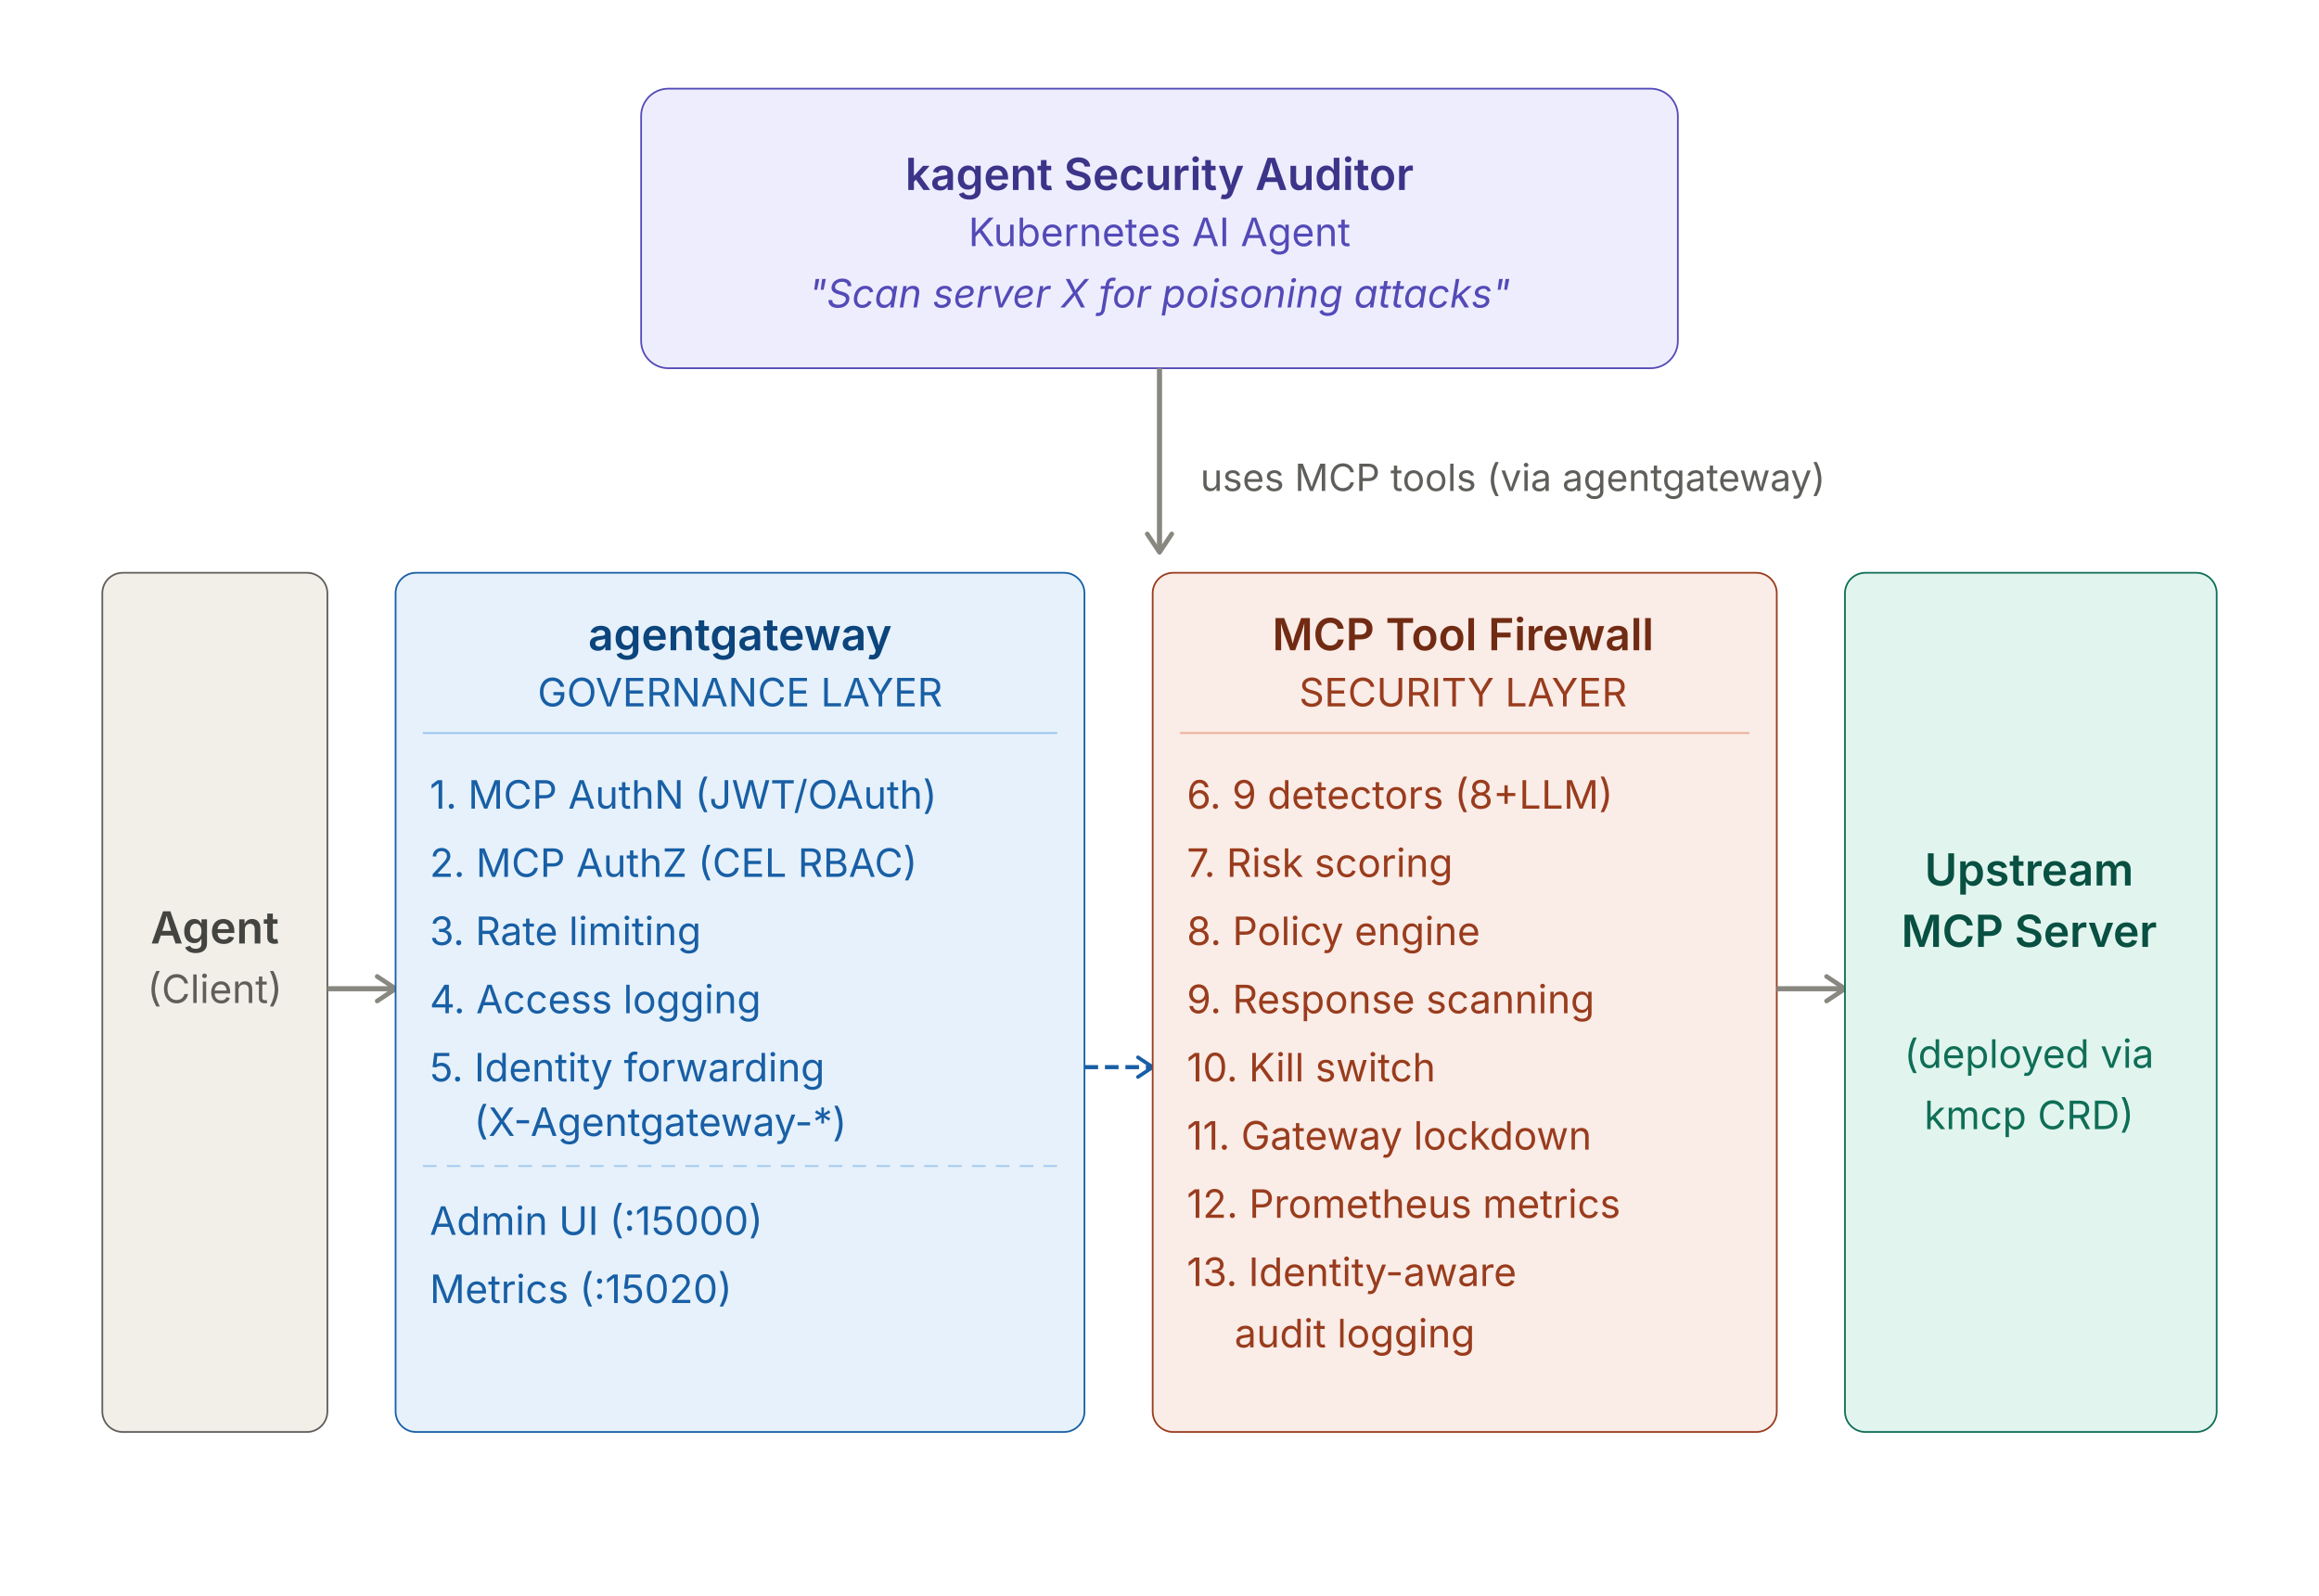
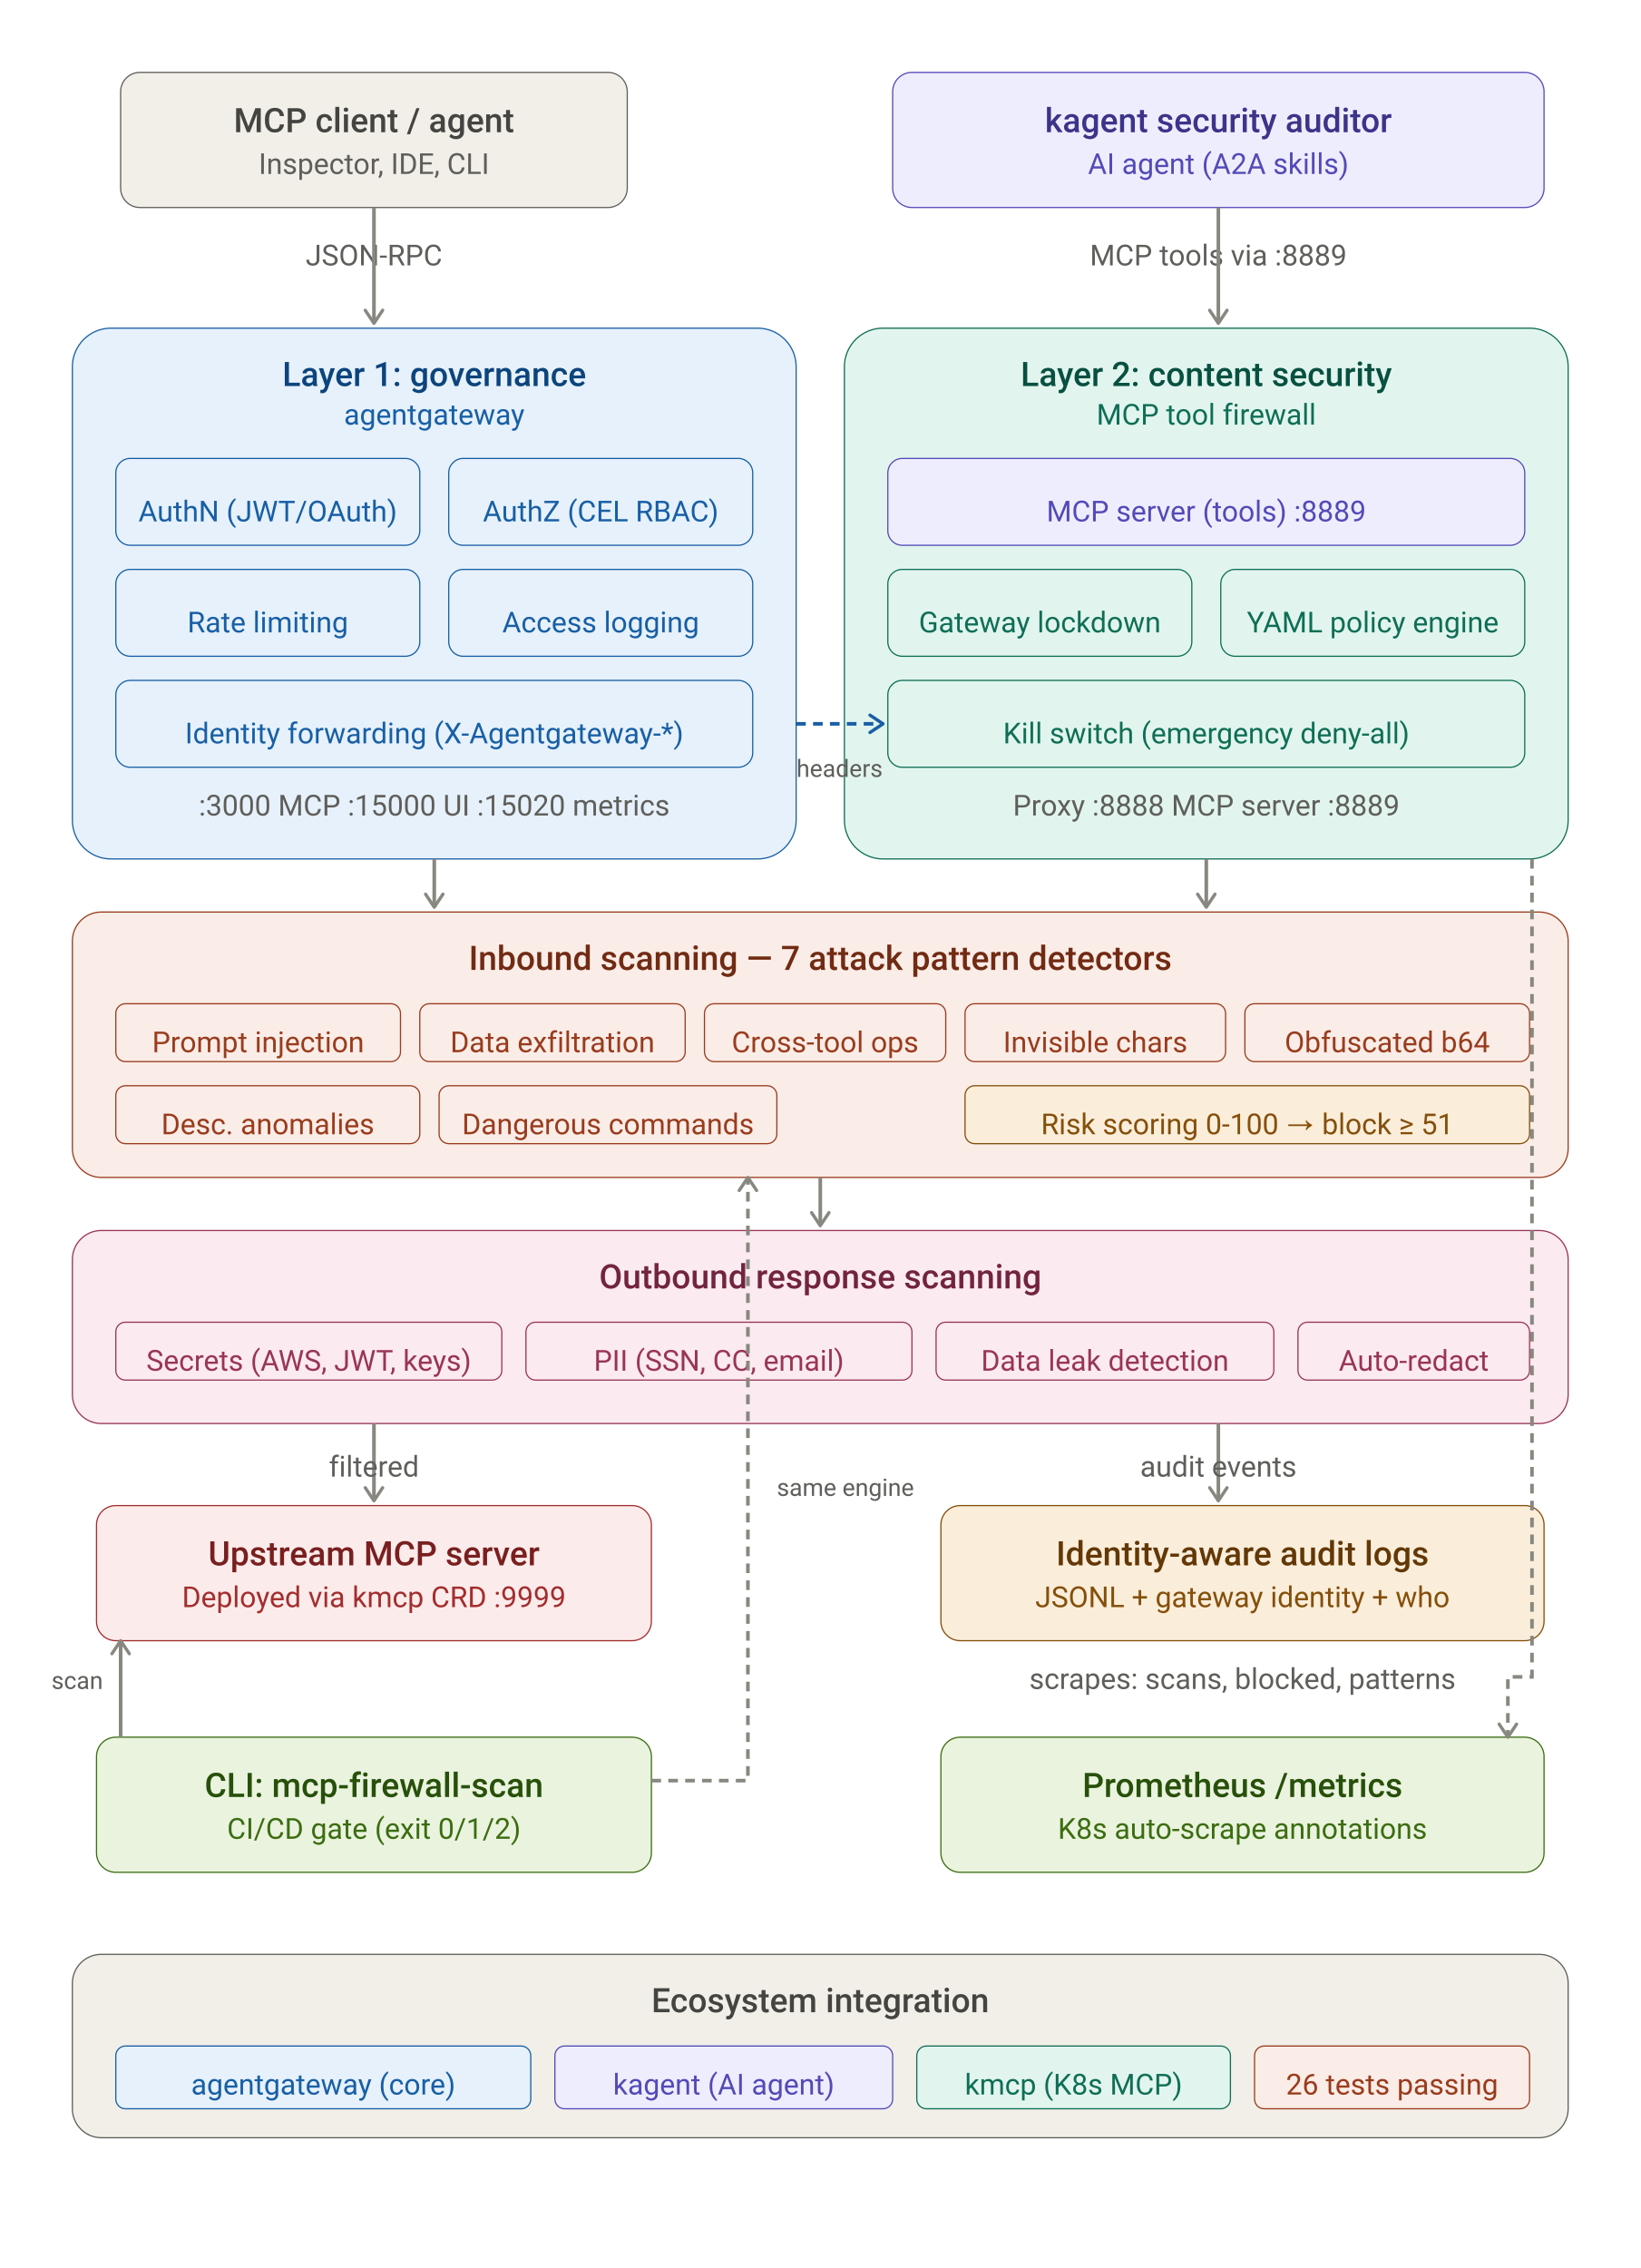
- <svg xmlns="http://www.w3.org/2000/svg" width="680" height="468" viewBox="0 0 680 468" font-family="monospace, 'Courier New'" font-size="12">
+ <svg xmlns="http://www.w3.org/2000/svg" width="100%" viewBox="0 0 680 940">
+   <style>
+   text { font-family: -apple-system, BlinkMacSystemFont, "Segoe UI", Roboto, Helvetica, Arial, sans-serif; }
+   .th { font-size: 14px; font-weight: 500; }
+   .ts { font-size: 12px; font-weight: 400; }
+   .arr { stroke: #888780; stroke-width: 1.5; }
+ 
+   /* Light mode defaults */
+   .c-blue rect { fill: #E6F1FB; stroke: #185FA5; }
+   .c-blue .th { fill: #0C447C; }
+   .c-blue .ts { fill: #185FA5; }
+ 
+   .c-teal rect { fill: #E1F5EE; stroke: #0F6E56; }
+   .c-teal .th { fill: #085041; }
+   .c-teal .ts { fill: #0F6E56; }
+ 
+   .c-purple rect { fill: #EEEDFE; stroke: #534AB7; }
+   .c-purple .th { fill: #3C3489; }
+   .c-purple .ts { fill: #534AB7; }
+ 
+   .c-coral rect { fill: #FAECE7; stroke: #993C1D; }
+   .c-coral .th { fill: #712B13; }
+   .c-coral .ts { fill: #993C1D; }
+ 
+   .c-pink rect { fill: #FBEAF0; stroke: #993556; }
+   .c-pink .th { fill: #72243E; }
+   .c-pink .ts { fill: #993556; }
+ 
+   .c-amber rect { fill: #FAEEDA; stroke: #854F0B; }
+   .c-amber .th { fill: #633806; }
+   .c-amber .ts { fill: #854F0B; }
+ 
+   .c-red rect { fill: #FCEBEB; stroke: #A32D2D; }
+   .c-red .th { fill: #791F1F; }
+   .c-red .ts { fill: #A32D2D; }
+ 
+   .c-green rect { fill: #EAF3DE; stroke: #3B6D11; }
+   .c-green .th { fill: #27500A; }
+   .c-green .ts { fill: #3B6D11; }
+ 
+   .c-gray rect { fill: #F1EFE8; stroke: #5F5E5A; }
+   .c-gray .th { fill: #444441; }
+   .c-gray .ts { fill: #5F5E5A; }
+ 
+   text.th { fill: #2C2C2A; }
+   text.ts { fill: #5F5E5A; }
+ 
+   @media (prefers-color-scheme: dark) {
+     text.th { fill: #D3D1C7; }
+     text.ts { fill: #B4B2A9; }
+     .arr { stroke: #B4B2A9; }
+ 
+     .c-blue rect { fill: #0C447C; stroke: #85B7EB; }
+     .c-blue .th { fill: #B5D4F4; }
+     .c-blue .ts { fill: #85B7EB; }
+ 
+     .c-teal rect { fill: #085041; stroke: #5DCAA5; }
+     .c-teal .th { fill: #9FE1CB; }
+     .c-teal .ts { fill: #5DCAA5; }
+ 
+     .c-purple rect { fill: #3C3489; stroke: #AFA9EC; }
+     .c-purple .th { fill: #CECBF6; }
+     .c-purple .ts { fill: #AFA9EC; }
+ 
+     .c-coral rect { fill: #712B13; stroke: #F0997B; }
+     .c-coral .th { fill: #F5C4B3; }
+     .c-coral .ts { fill: #F0997B; }
+ 
+     .c-pink rect { fill: #72243E; stroke: #ED93B1; }
+     .c-pink .th { fill: #F4C0D1; }
+     .c-pink .ts { fill: #ED93B1; }
+ 
+     .c-amber rect { fill: #633806; stroke: #EF9F27; }
+     .c-amber .th { fill: #FAC775; }
+     .c-amber .ts { fill: #EF9F27; }
+ 
+     .c-red rect { fill: #791F1F; stroke: #F09595; }
+     .c-red .th { fill: #F7C1C1; }
+     .c-red .ts { fill: #F09595; }
+ 
+     .c-green rect { fill: #27500A; stroke: #97C459; }
+     .c-green .th { fill: #C0DD97; }
+     .c-green .ts { fill: #97C459; }
+ 
+     .c-gray rect { fill: #444441; stroke: #B4B2A9; }
+     .c-gray .th { fill: #D3D1C7; }
+     .c-gray .ts { fill: #B4B2A9; }
+   }
+ </style>
  <defs>
    <marker id="arrow" viewBox="0 0 10 10" refX="8" refY="5" markerWidth="6" markerHeight="6" orient="auto-start-reverse">
      <path d="M2 1L8 5L2 9" fill="none" stroke="context-stroke" stroke-width="1.5" stroke-linecap="round" stroke-linejoin="round" />
    </marker>
-     <style>
-       text { font-family: 'Segoe UI', 'Inter', sans-serif; fill: #1a1a2e; }
-       .th { font-size: 13px; font-weight: 600; }
-       .ts { font-size: 11.5px; font-weight: 400; }
- 
-       /* kagent - purple */
-       .box-kagent rect { fill: #EEEDFE; stroke: #534AB7; }
-       .box-kagent .th { fill: #3C3489; }
-       .box-kagent .ts { fill: #534AB7; }
- 
-       /* Agent - gray */
-       .box-agent rect { fill: #F1EFE8; stroke: #5F5E5A; }
-       .box-agent .th { fill: #444441; }
-       .box-agent .ts { fill: #5F5E5A; }
- 
-       /* agentgateway - blue */
-       .box-gateway rect { fill: #E6F1FB; stroke: #185FA5; }
-       .box-gateway .th { fill: #0C447C; }
-       .box-gateway .ts { fill: #185FA5; }
-       .box-gateway line { stroke: #378ADD; }
- 
-       /* MCP Firewall - coral */
-       .box-firewall rect { fill: #FAECE7; stroke: #993C1D; }
-       .box-firewall .th { fill: #712B13; }
-       .box-firewall .ts { fill: #993C1D; }
-       .box-firewall line { stroke: #D85A30; }
- 
-       /* Upstream - teal */
-       .box-upstream rect { fill: #E1F5EE; stroke: #0F6E56; }
-       .box-upstream .th { fill: #085041; }
-       .box-upstream .ts { fill: #0F6E56; }
- 
-       /* Connector arrows */
-       .arr { stroke: #888780; stroke-width: 1.5; fill: none; }
-       .arr-dashed { stroke: #185FA5; stroke-width: 1.2; fill: none; stroke-dasharray: 4 2; }
-       .label { fill: #5F5E5A; font-size: 11px; }
-       .sep { stroke-width: 0.5; stroke-opacity: 0.45; fill: none; }
-       .sep-dashed { stroke-width: 0.5; stroke-opacity: 0.4; fill: none; stroke-dasharray: 4 3; }
-     </style>
  </defs>
-   <g class="box-kagent">
-     <rect x="188" y="26" width="304" height="82" rx="8" stroke-width="0.5" />
-     <text class="th" x="340" y="51" text-anchor="middle" dominant-baseline="central">kagent Security Auditor</text>
-     <text class="ts" x="340" y="68" text-anchor="middle" dominant-baseline="central">Kubernetes AI Agent</text>
-     <text class="ts" x="340" y="86" text-anchor="middle" dominant-baseline="central" font-style="italic">"Scan server X for poisoning attacks"</text>
-   </g>
-   <line x1="340" y1="108" x2="340" y2="162" class="arr" stroke-width="1.5" marker-end="url(#arrow)" />
-   <text class="label" x="352" y="140" dominant-baseline="central">uses MCP tools (via agentgateway)</text>
-   <g class="box-agent">
-     <rect x="30" y="168" width="66" height="252" rx="6" stroke-width="0.5" />
-     <text class="th" x="63" y="272" text-anchor="middle" dominant-baseline="central">Agent</text>
-     <text class="ts" x="63" y="290" text-anchor="middle" dominant-baseline="central">(Client)</text>
-   </g>
-   <line x1="96" y1="290" x2="116" y2="290" class="arr" marker-end="url(#arrow)" />
-   <g class="box-gateway">
-     <rect x="116" y="168" width="202" height="252" rx="6" stroke-width="0.5" />
-     <text class="th" x="217" y="186" text-anchor="middle" dominant-baseline="central">agentgateway</text>
-     <text class="ts" x="217" y="203" text-anchor="middle" dominant-baseline="central">GOVERNANCE LAYER</text>
-     <line x1="124" y1="215" x2="310" y2="215" class="sep" />
-     <text class="ts" x="126" y="233" dominant-baseline="central">1.  MCP AuthN (JWT/OAuth)</text>
-     <text class="ts" x="126" y="253" dominant-baseline="central">2.  MCP AuthZ (CEL RBAC)</text>
-     <text class="ts" x="126" y="273" dominant-baseline="central">3.  Rate limiting</text>
-     <text class="ts" x="126" y="293" dominant-baseline="central">4.  Access logging</text>
-     <text class="ts" x="126" y="313" dominant-baseline="central">5.  Identity forwarding</text>
-     <text class="ts" x="139" y="329" dominant-baseline="central">(X-Agentgateway-*)</text>
-     <line x1="124" y1="342" x2="310" y2="342" class="sep-dashed" />
-     <text class="ts" x="126" y="358" dominant-baseline="central">Admin UI   (:15000)</text>
-     <text class="ts" x="126" y="378" dominant-baseline="central">Metrics    (:15020)</text>
-   </g>
-   <line x1="318" y1="313" x2="338" y2="313" class="arr-dashed" marker-end="url(#arrow)" />
-   <g class="box-firewall">
-     <rect x="338" y="168" width="183" height="252" rx="6" stroke-width="0.5" />
-     <text class="th" x="429" y="186" text-anchor="middle" dominant-baseline="central">MCP Tool Firewall</text>
-     <text class="ts" x="429" y="203" text-anchor="middle" dominant-baseline="central">SECURITY LAYER</text>
-     <line x1="346" y1="215" x2="513" y2="215" class="sep" />
-     <text class="ts" x="348" y="233" dominant-baseline="central">6.   9 detectors (8+LLM)</text>
-     <text class="ts" x="348" y="253" dominant-baseline="central">7.   Risk scoring</text>
-     <text class="ts" x="348" y="273" dominant-baseline="central">8.   Policy engine</text>
-     <text class="ts" x="348" y="293" dominant-baseline="central">9.   Response scanning</text>
-     <text class="ts" x="348" y="313" dominant-baseline="central">10.  Kill switch</text>
-     <text class="ts" x="348" y="333" dominant-baseline="central">11.  Gateway lockdown</text>
-     <text class="ts" x="348" y="353" dominant-baseline="central">12.  Prometheus metrics</text>
-     <text class="ts" x="348" y="373" dominant-baseline="central">13.  Identity-aware</text>
-     <text class="ts" x="362" y="391" dominant-baseline="central">audit logging</text>
-   </g>
-   <line x1="521" y1="290" x2="541" y2="290" class="arr" marker-end="url(#arrow)" />
-   <g class="box-upstream">
-     <rect x="541" y="168" width="109" height="252" rx="6" stroke-width="0.5" />
-     <text class="th" x="595" y="255" text-anchor="middle" dominant-baseline="central">Upstream</text>
-     <text class="th" x="595" y="273" text-anchor="middle" dominant-baseline="central">MCP Server</text>
-     <text class="ts" x="595" y="309" text-anchor="middle" dominant-baseline="central">(deployed via</text>
-     <text class="ts" x="595" y="327" text-anchor="middle" dominant-baseline="central">kmcp CRD)</text>
+   <g class="c-purple">
+     <rect x="370" y="30" width="270" height="56" rx="8" stroke-width="0.5" />
+     <text class="th" x="505" y="50" text-anchor="middle" dominant-baseline="central">kagent security auditor</text>
+     <text class="ts" x="505" y="68" text-anchor="middle" dominant-baseline="central">AI agent (A2A skills)</text>
+   </g>
+   <g class="c-gray">
+     <rect x="50" y="30" width="210" height="56" rx="8" stroke-width="0.5" />
+     <text class="th" x="155" y="50" text-anchor="middle" dominant-baseline="central">MCP client / agent</text>
+     <text class="ts" x="155" y="68" text-anchor="middle" dominant-baseline="central">Inspector, IDE, CLI</text>
+   </g>
+   <text class="ts" x="155" y="110" text-anchor="middle">JSON-RPC</text>
+   <line x1="155" y1="86" x2="155" y2="134" class="arr" marker-end="url(#arrow)" stroke-width="0.5" />
+   <text class="ts" x="505" y="110" text-anchor="middle">MCP tools via :8889</text>
+   <line x1="505" y1="86" x2="505" y2="134" class="arr" marker-end="url(#arrow)" stroke-width="0.5" />
+   <g class="c-blue">
+     <rect x="30" y="136" width="300" height="220" rx="16" stroke-width="0.5" />
+     <text class="th" x="180" y="160" text-anchor="middle">Layer 1: governance</text>
+     <text class="ts" x="180" y="176" text-anchor="middle">agentgateway</text>
+   </g>
+   <g class="c-blue">
+     <rect x="48" y="190" width="126" height="36" rx="6" stroke-width="0.5" />
+     <text class="ts" x="111" y="212" text-anchor="middle" dominant-baseline="central">AuthN (JWT/OAuth)</text>
+   </g>
+   <g class="c-blue">
+     <rect x="186" y="190" width="126" height="36" rx="6" stroke-width="0.5" />
+     <text class="ts" x="249" y="212" text-anchor="middle" dominant-baseline="central">AuthZ (CEL RBAC)</text>
+   </g>
+   <g class="c-blue">
+     <rect x="48" y="236" width="126" height="36" rx="6" stroke-width="0.5" />
+     <text class="ts" x="111" y="258" text-anchor="middle" dominant-baseline="central">Rate limiting</text>
+   </g>
+   <g class="c-blue">
+     <rect x="186" y="236" width="126" height="36" rx="6" stroke-width="0.5" />
+     <text class="ts" x="249" y="258" text-anchor="middle" dominant-baseline="central">Access logging</text>
+   </g>
+   <g class="c-blue">
+     <rect x="48" y="282" width="264" height="36" rx="6" stroke-width="0.5" />
+     <text class="ts" x="180" y="304" text-anchor="middle" dominant-baseline="central">Identity forwarding (X-Agentgateway-*)</text>
+   </g>
+   <text class="ts" x="180" y="338" text-anchor="middle">:3000 MCP  :15000 UI  :15020 metrics</text>
+   <g class="c-teal">
+     <rect x="350" y="136" width="300" height="220" rx="16" stroke-width="0.5" />
+     <text class="th" x="500" y="160" text-anchor="middle">Layer 2: content security</text>
+     <text class="ts" x="500" y="176" text-anchor="middle">MCP tool firewall</text>
+   </g>
+   <g class="c-purple">
+     <rect x="368" y="190" width="264" height="36" rx="6" stroke-width="0.5" />
+     <text class="ts" x="500" y="212" text-anchor="middle" dominant-baseline="central">MCP server (tools) :8889</text>
+   </g>
+   <g class="c-teal">
+     <rect x="368" y="236" width="126" height="36" rx="6" stroke-width="0.5" />
+     <text class="ts" x="431" y="258" text-anchor="middle" dominant-baseline="central">Gateway lockdown</text>
+   </g>
+   <g class="c-teal">
+     <rect x="506" y="236" width="126" height="36" rx="6" stroke-width="0.5" />
+     <text class="ts" x="569" y="258" text-anchor="middle" dominant-baseline="central">YAML policy engine</text>
+   </g>
+   <g class="c-teal">
+     <rect x="368" y="282" width="264" height="36" rx="6" stroke-width="0.5" />
+     <text class="ts" x="500" y="304" text-anchor="middle" dominant-baseline="central">Kill switch (emergency deny-all)</text>
+   </g>
+   <text class="ts" x="500" y="338" text-anchor="middle">Proxy :8888  MCP server :8889</text>
+   <line x1="330" y1="300" x2="366" y2="300" stroke="#185FA5" stroke-width="1.5" marker-end="url(#arrow)" stroke-dasharray="4 3" />
+   <text class="ts" x="348" y="322" text-anchor="middle" style="font-size:10px">headers</text>
+   <line x1="180" y1="356" x2="180" y2="376" class="arr" marker-end="url(#arrow)" stroke-width="0.5" />
+   <line x1="500" y1="356" x2="500" y2="376" class="arr" marker-end="url(#arrow)" stroke-width="0.5" />
+   <g class="c-coral">
+     <rect x="30" y="378" width="620" height="110" rx="12" stroke-width="0.5" />
+     <text class="th" x="340" y="402" text-anchor="middle">Inbound scanning — 7 attack pattern detectors</text>
+   </g>
+   <g class="c-coral">
+     <rect x="48" y="416" width="118" height="24" rx="4" stroke-width="0.5" />
+     <text class="ts" x="107" y="432" text-anchor="middle" dominant-baseline="central">Prompt injection</text>
+   </g>
+   <g class="c-coral">
+     <rect x="174" y="416" width="110" height="24" rx="4" stroke-width="0.5" />
+     <text class="ts" x="229" y="432" text-anchor="middle" dominant-baseline="central">Data exfiltration</text>
+   </g>
+   <g class="c-coral">
+     <rect x="292" y="416" width="100" height="24" rx="4" stroke-width="0.5" />
+     <text class="ts" x="342" y="432" text-anchor="middle" dominant-baseline="central">Cross-tool ops</text>
+   </g>
+   <g class="c-coral">
+     <rect x="400" y="416" width="108" height="24" rx="4" stroke-width="0.5" />
+     <text class="ts" x="454" y="432" text-anchor="middle" dominant-baseline="central">Invisible chars</text>
+   </g>
+   <g class="c-coral">
+     <rect x="516" y="416" width="118" height="24" rx="4" stroke-width="0.5" />
+     <text class="ts" x="575" y="432" text-anchor="middle" dominant-baseline="central">Obfuscated b64</text>
+   </g>
+   <g class="c-coral">
+     <rect x="48" y="450" width="126" height="24" rx="4" stroke-width="0.5" />
+     <text class="ts" x="111" y="466" text-anchor="middle" dominant-baseline="central">Desc. anomalies</text>
+   </g>
+   <g class="c-coral">
+     <rect x="182" y="450" width="140" height="24" rx="4" stroke-width="0.5" />
+     <text class="ts" x="252" y="466" text-anchor="middle" dominant-baseline="central">Dangerous commands</text>
+   </g>
+   <g class="c-amber">
+     <rect x="400" y="450" width="234" height="24" rx="4" stroke-width="0.5" />
+     <text class="ts" x="517" y="466" text-anchor="middle" dominant-baseline="central">Risk scoring 0-100 → block ≥ 51</text>
+   </g>
+   <line x1="340" y1="488" x2="340" y2="508" class="arr" marker-end="url(#arrow)" stroke-width="0.5" />
+   <g class="c-pink">
+     <rect x="30" y="510" width="620" height="80" rx="12" stroke-width="0.5" />
+     <text class="th" x="340" y="534" text-anchor="middle">Outbound response scanning</text>
+   </g>
+   <g class="c-pink">
+     <rect x="48" y="548" width="160" height="24" rx="4" stroke-width="0.5" />
+     <text class="ts" x="128" y="564" text-anchor="middle" dominant-baseline="central">Secrets (AWS, JWT, keys)</text>
+   </g>
+   <g class="c-pink">
+     <rect x="218" y="548" width="160" height="24" rx="4" stroke-width="0.5" />
+     <text class="ts" x="298" y="564" text-anchor="middle" dominant-baseline="central">PII (SSN, CC, email)</text>
+   </g>
+   <g class="c-pink">
+     <rect x="388" y="548" width="140" height="24" rx="4" stroke-width="0.5" />
+     <text class="ts" x="458" y="564" text-anchor="middle" dominant-baseline="central">Data leak detection</text>
+   </g>
+   <g class="c-pink">
+     <rect x="538" y="548" width="96" height="24" rx="4" stroke-width="0.5" />
+     <text class="ts" x="586" y="564" text-anchor="middle" dominant-baseline="central">Auto-redact</text>
+   </g>
+   <line x1="155" y1="590" x2="155" y2="622" class="arr" marker-end="url(#arrow)" stroke-width="0.5" />
+   <text class="ts" x="155" y="612" text-anchor="middle">filtered</text>
+   <line x1="505" y1="590" x2="505" y2="622" class="arr" marker-end="url(#arrow)" stroke-width="0.5" />
+   <text class="ts" x="505" y="612" text-anchor="middle">audit events</text>
+   <g class="c-red">
+     <rect x="40" y="624" width="230" height="56" rx="8" stroke-width="0.5" />
+     <text class="th" x="155" y="644" text-anchor="middle" dominant-baseline="central">Upstream MCP server</text>
+     <text class="ts" x="155" y="662" text-anchor="middle" dominant-baseline="central">Deployed via kmcp CRD :9999</text>
+   </g>
+   <g class="c-amber">
+     <rect x="390" y="624" width="250" height="56" rx="8" stroke-width="0.5" />
+     <text class="th" x="515" y="644" text-anchor="middle" dominant-baseline="central">Identity-aware audit logs</text>
+     <text class="ts" x="515" y="662" text-anchor="middle" dominant-baseline="central">JSONL + gateway identity + who</text>
+   </g>
+   <g class="c-green">
+     <rect x="40" y="720" width="230" height="56" rx="8" stroke-width="0.5" />
+     <text class="th" x="155" y="740" text-anchor="middle" dominant-baseline="central">CLI: mcp-firewall-scan</text>
+     <text class="ts" x="155" y="758" text-anchor="middle" dominant-baseline="central">CI/CD gate (exit 0/1/2)</text>
+   </g>
+   <path d="M50 720 L50 680" fill="none" class="arr" marker-end="url(#arrow)" stroke-width="0.5" />
+   <text class="ts" x="32" y="700" text-anchor="middle" style="font-size:10px">scan</text>
+   <path d="M270 738 L310 738 L310 488" fill="none" class="arr" marker-end="url(#arrow)" stroke-width="0.5" stroke-dasharray="4 3" />
+   <text class="ts" x="322" y="620" text-anchor="start" style="font-size:10px">same engine</text>
+   <g class="c-green">
+     <rect x="390" y="720" width="250" height="56" rx="8" stroke-width="0.5" />
+     <text class="th" x="515" y="740" text-anchor="middle" dominant-baseline="central">Prometheus /metrics</text>
+     <text class="ts" x="515" y="758" text-anchor="middle" dominant-baseline="central">K8s auto-scrape annotations</text>
+   </g>
+   <path d="M635 356 L635 695 L625 695 L625 720" fill="none" class="arr" marker-end="url(#arrow)" stroke-width="0.5" stroke-dasharray="4 3" />
+   <text class="ts" x="515" y="700" text-anchor="middle">scrapes: scans, blocked, patterns</text>
+   <g class="c-gray">
+     <rect x="30" y="810" width="620" height="76" rx="12" stroke-width="0.5" />
+     <text class="th" x="340" y="834" text-anchor="middle">Ecosystem integration</text>
+   </g>
+   <g class="c-blue">
+     <rect x="48" y="848" width="172" height="26" rx="4" stroke-width="0.5" />
+     <text class="ts" x="134" y="864" text-anchor="middle" dominant-baseline="central">agentgateway (core)</text>
+   </g>
+   <g class="c-purple">
+     <rect x="230" y="848" width="140" height="26" rx="4" stroke-width="0.5" />
+     <text class="ts" x="300" y="864" text-anchor="middle" dominant-baseline="central">kagent (AI agent)</text>
+   </g>
+   <g class="c-teal">
+     <rect x="380" y="848" width="130" height="26" rx="4" stroke-width="0.5" />
+     <text class="ts" x="445" y="864" text-anchor="middle" dominant-baseline="central">kmcp (K8s MCP)</text>
+   </g>
+   <g class="c-coral">
+     <rect x="520" y="848" width="114" height="26" rx="4" stroke-width="0.5" />
+     <text class="ts" x="577" y="864" text-anchor="middle" dominant-baseline="central">26 tests passing</text>
  </g>
</svg>
